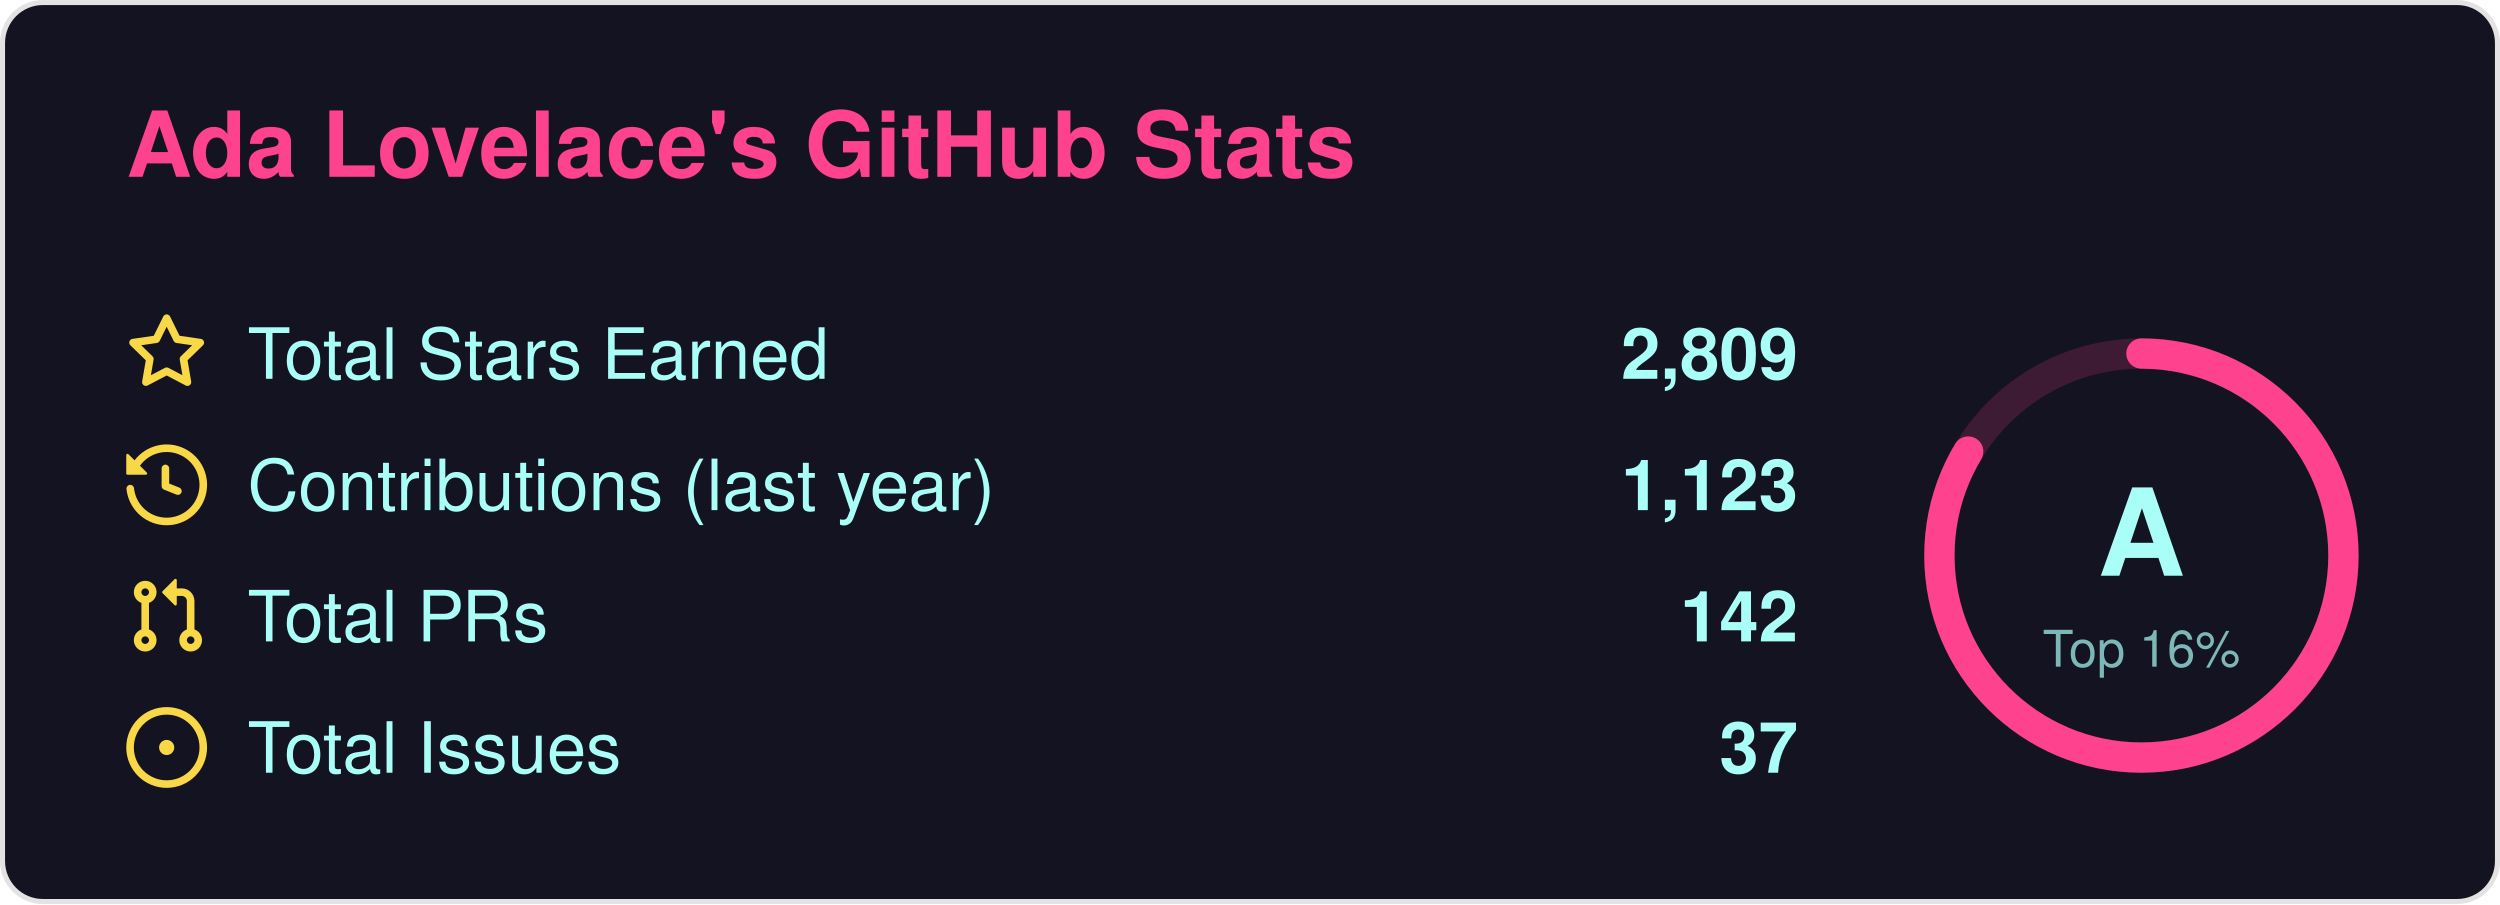
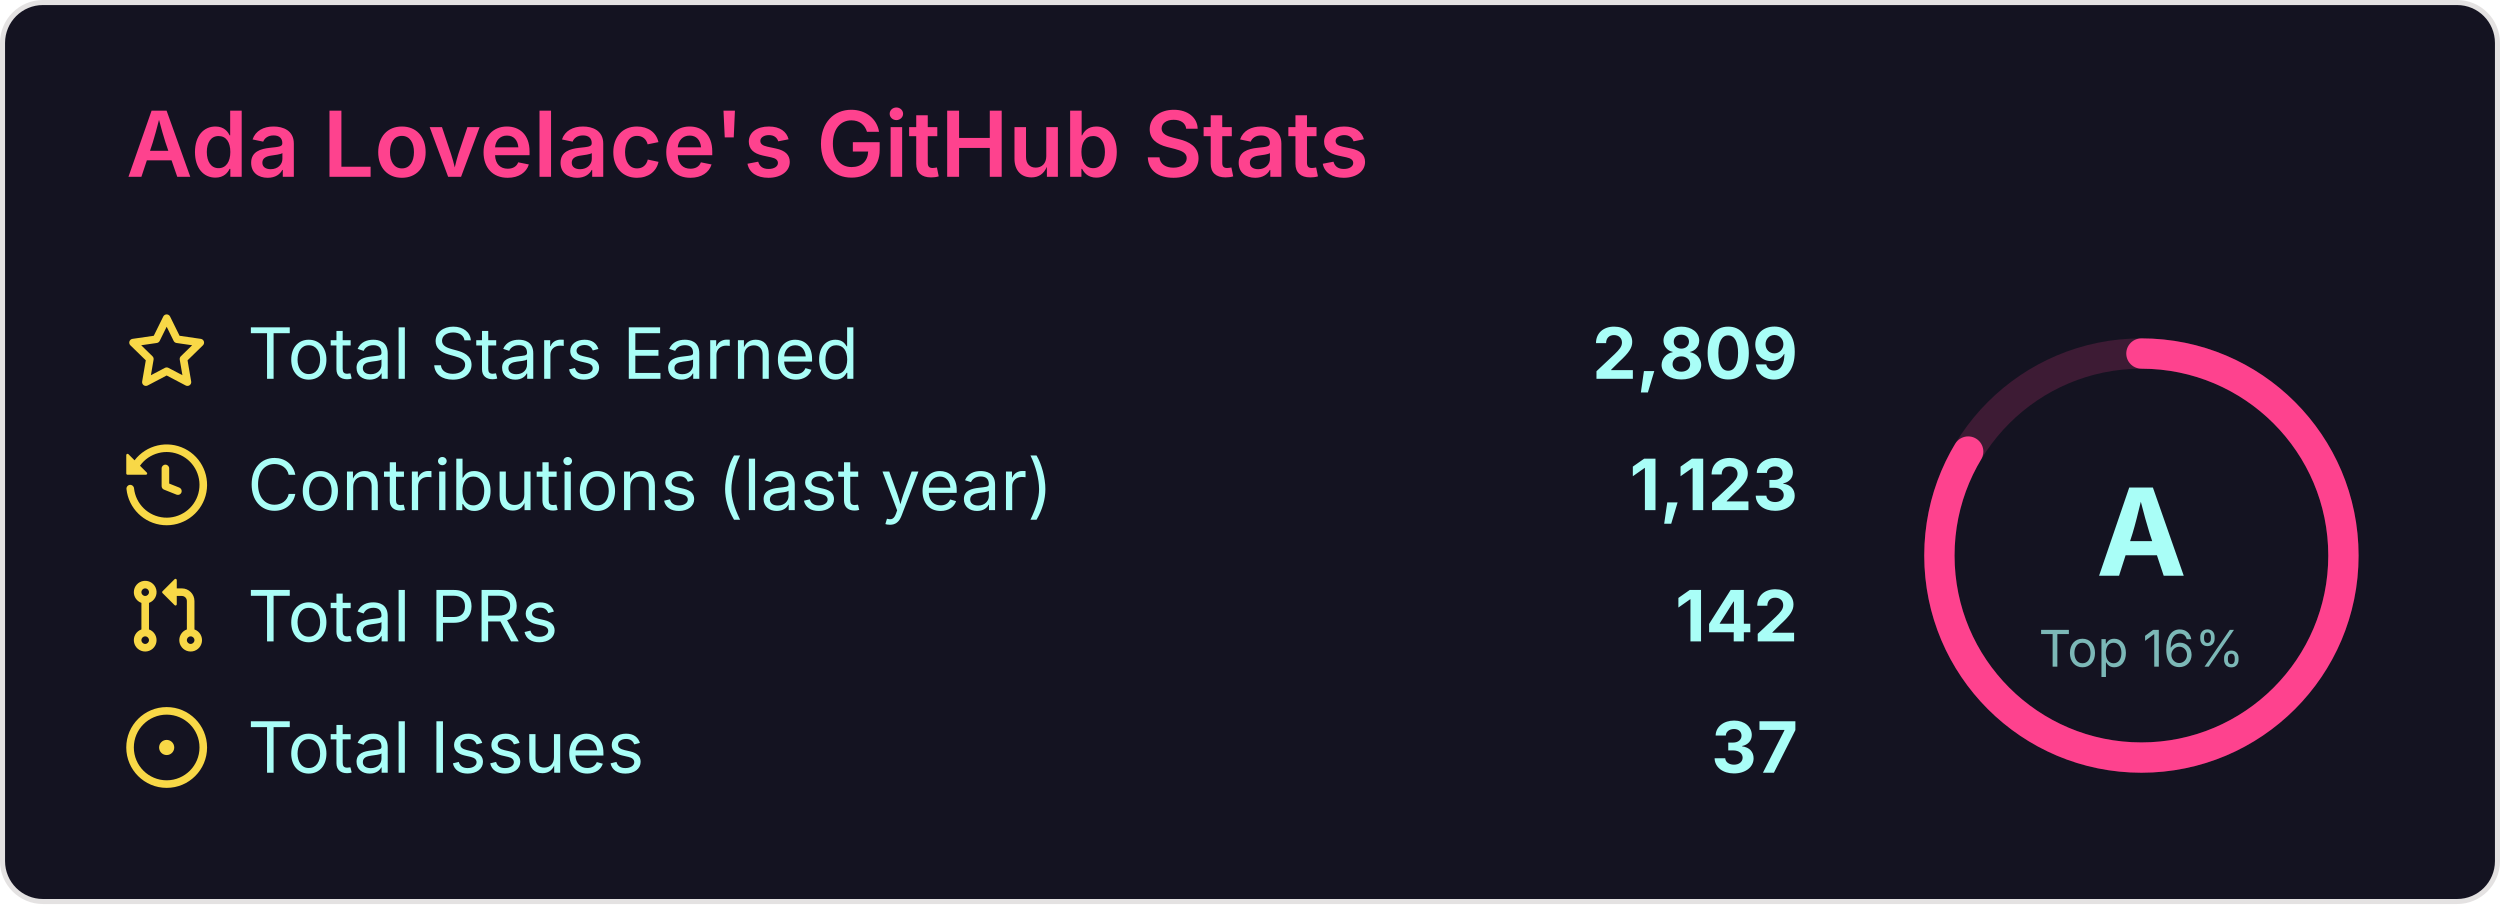
<svg xmlns="http://www.w3.org/2000/svg" width="495" height="179" viewBox="0 0 495 179" role="img">
  <rect x="0.5" y="0.5" rx="8" width="494" height="178" fill="#141321" stroke="#e4e2e2" />
-   <g font-family="ui-sans-serif,system-ui,-apple-system,Segoe UI,Helvetica,sans-serif" font-feature-settings="'tnum'">
+   <g font-family="Inter,ui-sans-serif,system-ui,-apple-system,BlinkMacSystemFont,Segoe UI,Roboto,Helvetica,Arial,sans-serif" font-feature-settings="'tnum'">
    <text x="25" y="35" fill="#fe428e" font-size="18" font-weight="600">Ada Lovelace's GitHub Stats</text>
    <svg x="25" y="62" width="16" height="16" viewBox="0 0 16 16">
      <path fill="#f8d847" fill-rule="evenodd" d="M8 .25a.75.75 0 01.673.418l1.882 3.815 4.21.612a.75.75 0 01.416 1.279l-3.046 2.97.719 4.192a.75.75 0 01-1.088.791L8 12.347l-3.766 1.98a.75.75 0 01-1.088-.79l.72-4.194L.818 6.374a.75.75 0 01.416-1.28l4.21-.611L7.327.668A.75.75 0 018 .25zm0 2.445L6.615 5.5a.75.75 0 01-.564.41l-3.097.45 2.24 2.184a.75.75 0 01.216.664l-.528 3.084 2.769-1.456a.75.75 0 01.698 0l2.77 1.456-.53-3.084a.75.75 0 01.216-.664l2.24-2.183-3.096-.45a.75.75 0 01-.564-.41L8 2.694v.001z" />
    </svg>
    <g data-testid="stars">
      <text x="49" y="75" fill="#a9fef7" font-size="14">Total Stars Earned</text>
      <text x="356" y="75" text-anchor="end" fill="#a9fef7" font-size="14" font-weight="700">2,809</text>
    </g>
    <svg x="25" y="88" width="16" height="16" viewBox="0 0 16 16">
      <path fill="#f8d847" fill-rule="evenodd" d="M1.643 3.143L.427 1.927A.25.25 0 000 2.104V5.75c0 .138.112.25.25.25h3.646a.25.25 0 00.177-.427L2.715 4.215a6.5 6.5 0 11-1.18 4.458.75.75 0 10-1.493.154 8.001 8.001 0 101.6-5.684zM7.75 4a.75.75 0 01.75.75v2.992l2.028.812a.75.75 0 01-.557 1.392l-2.5-1A.75.75 0 017 8.25v-3.5A.75.75 0 017.75 4z" />
    </svg>
    <g data-testid="commits">
      <text x="49" y="101" fill="#a9fef7" font-size="14">Contributions (last year)</text>
      <text x="356" y="101" text-anchor="end" fill="#a9fef7" font-size="14" font-weight="700">1,123</text>
    </g>
    <svg x="25" y="114" width="16" height="16" viewBox="0 0 16 16">
      <path fill="#f8d847" fill-rule="evenodd" d="M7.177 3.073L9.573.677A.25.25 0 0110 .854v4.792a.25.25 0 01-.427.177L7.177 3.427a.25.25 0 010-.354zM3.75 2.5a.75.75 0 100 1.5.75.75 0 000-1.5zm-2.25.75a2.25 2.25 0 113 2.122v5.256a2.251 2.251 0 11-1.5 0V5.372A2.25 2.25 0 011.5 3.25zM11 2.5h-1V4h1a1 1 0 011 1v5.628a2.251 2.251 0 101.5 0V5A2.5 2.5 0 0011 2.5zm1 10.25a.75.75 0 111.5 0 .75.75 0 01-1.5 0zM3.75 12a.75.75 0 100 1.5.75.75 0 000-1.5z" />
    </svg>
    <g data-testid="prs">
      <text x="49" y="127" fill="#a9fef7" font-size="14">Total PRs</text>
      <text x="356" y="127" text-anchor="end" fill="#a9fef7" font-size="14" font-weight="700">142</text>
    </g>
    <svg x="25" y="140" width="16" height="16" viewBox="0 0 16 16">
      <path fill="#f8d847" fill-rule="evenodd" d="M8 9.5a1.5 1.5 0 100-3 1.5 1.5 0 000 3zM8 0a8 8 0 100 16A8 8 0 008 0zM1.5 8a6.5 6.5 0 1113 0 6.5 6.5 0 01-13 0z" />
    </svg>
    <g data-testid="issues">
      <text x="49" y="153" fill="#a9fef7" font-size="14">Total Issues</text>
      <text x="356" y="153" text-anchor="end" fill="#a9fef7" font-size="14" font-weight="700">37</text>
    </g>
    <g transform="translate(424,110)">
      <circle r="40" fill="none" stroke="#fe428e" stroke-opacity="0.18" stroke-width="6" />
      <circle r="40" fill="none" stroke="#fe428e" stroke-width="6" stroke-linecap="round" stroke-dasharray="210.13 251.33" transform="rotate(-90)" />
      <text y="4" text-anchor="middle" fill="#a9fef7" font-size="24" font-weight="700">A</text>
      <text y="22" text-anchor="middle" fill="#a9fef7" fill-opacity="0.7" font-size="10">Top 16%</text>
    </g>
  </g>
</svg>
